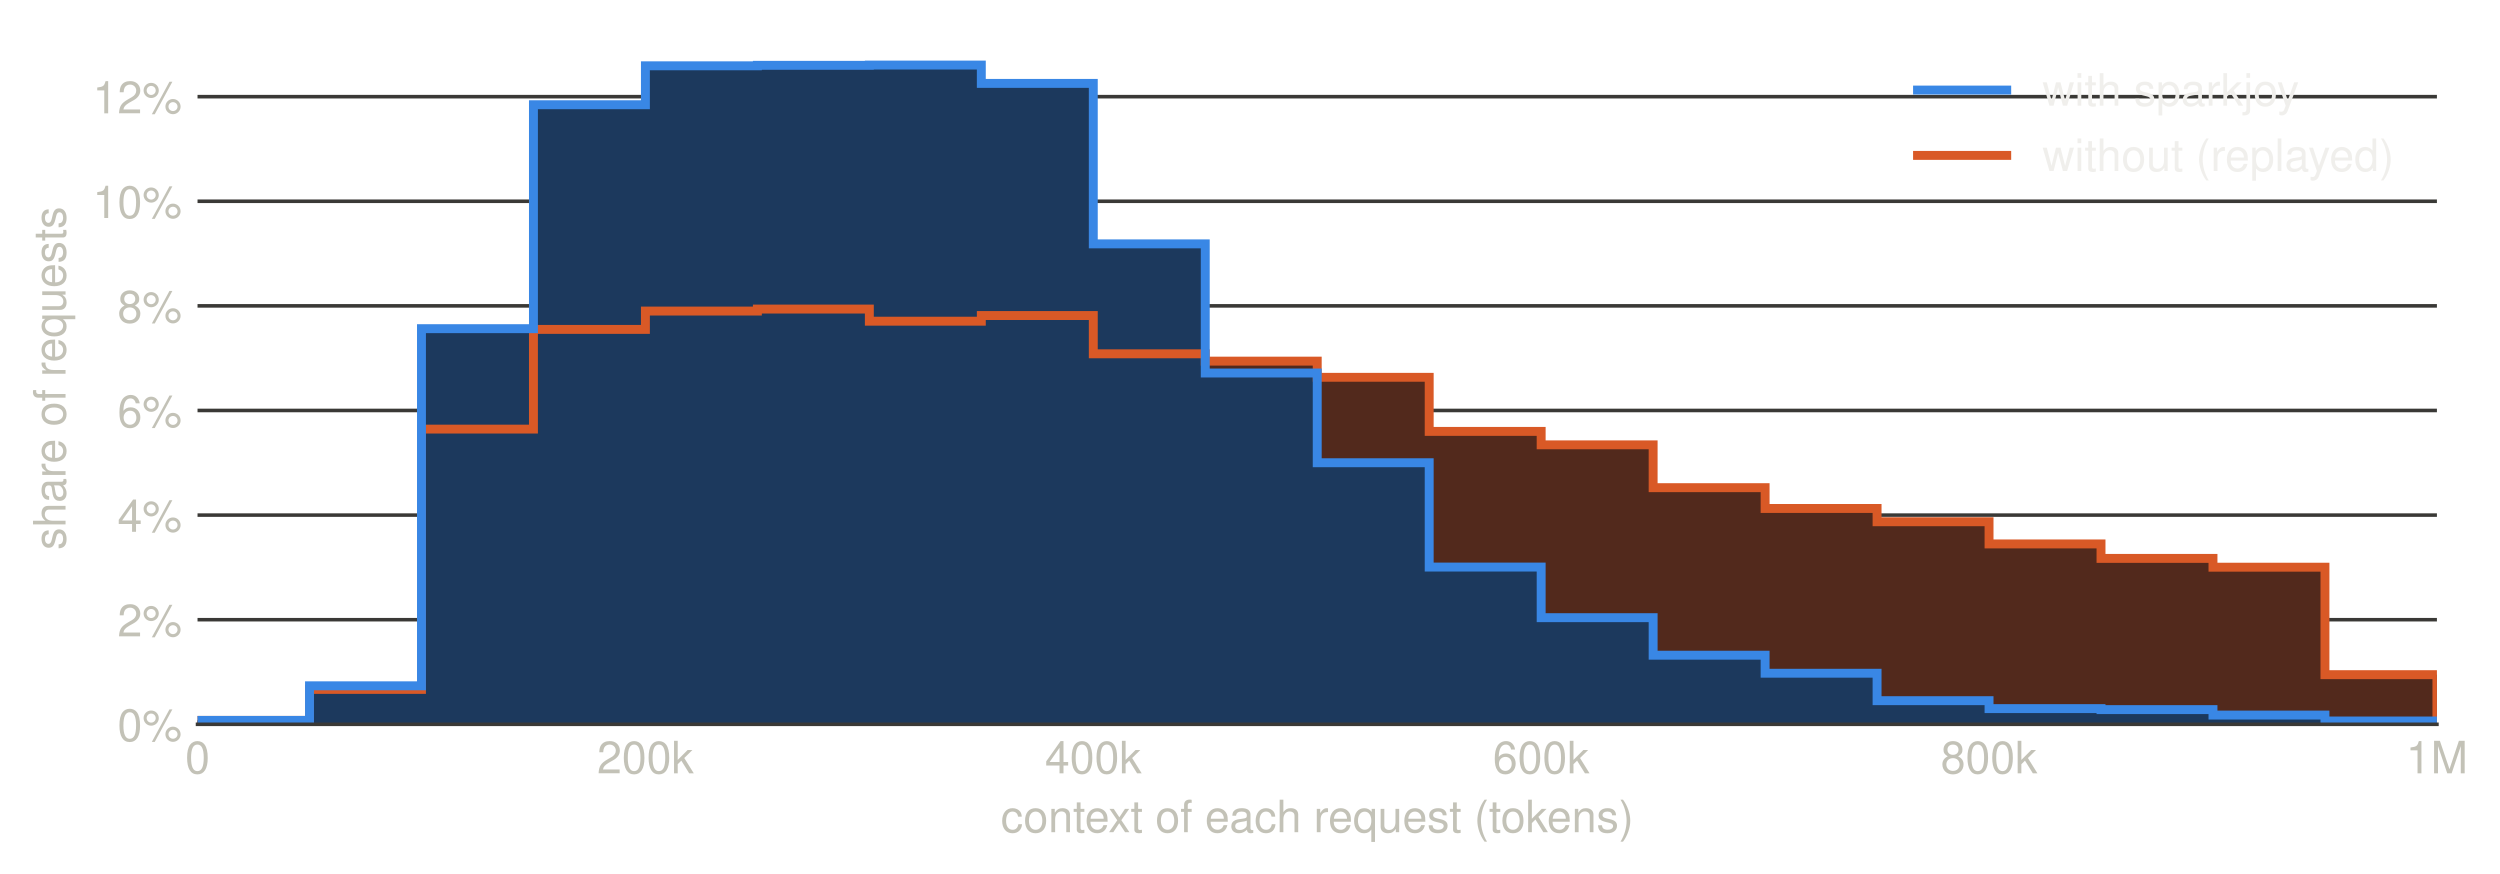
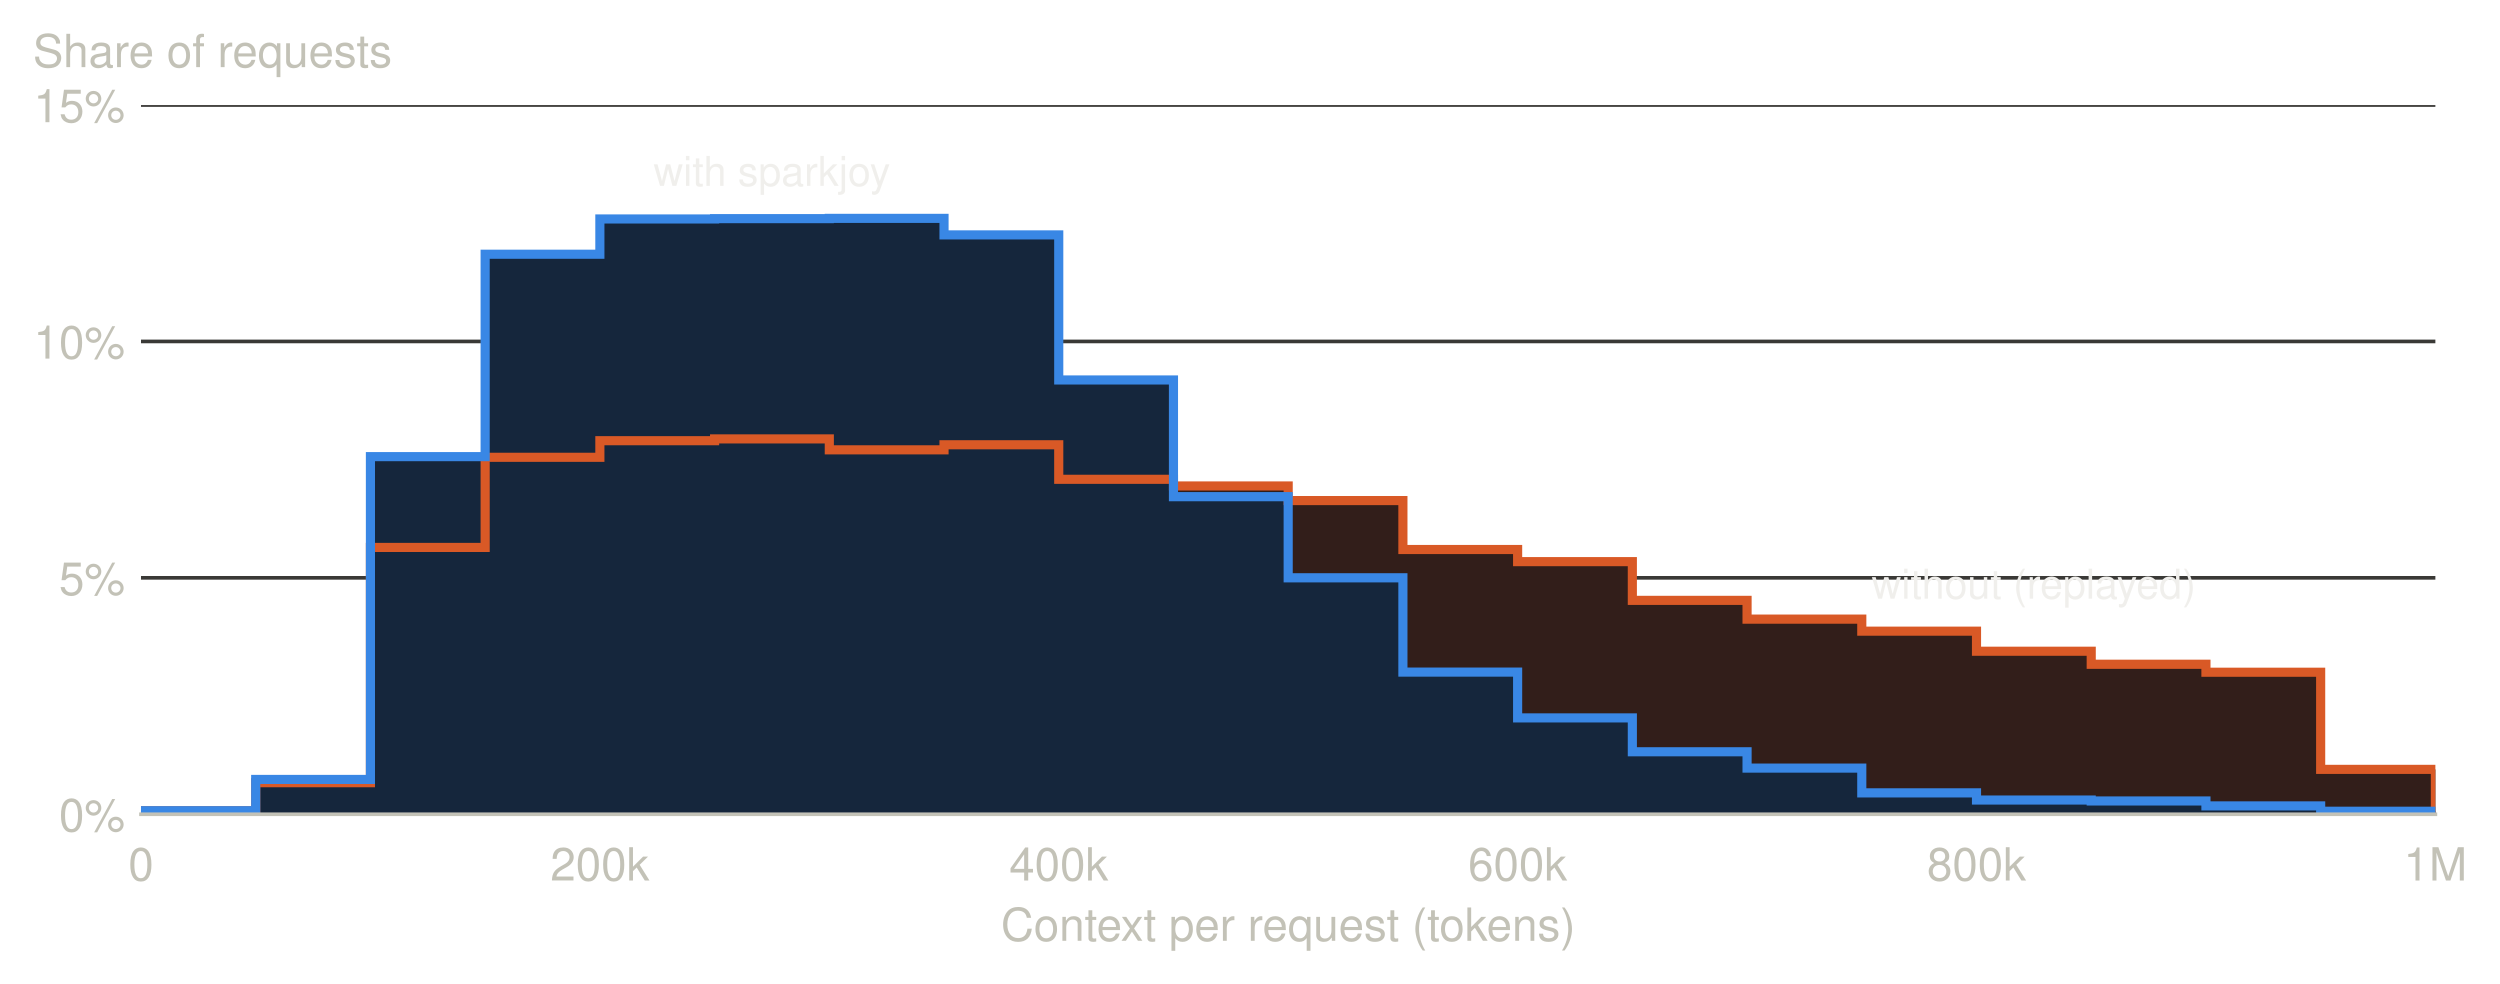
- <svg xmlns="http://www.w3.org/2000/svg" width="560.644pt" height="195.916pt" viewBox="0 0 560.644 195.916" version="1.1">
+ <svg xmlns="http://www.w3.org/2000/svg" width="547.205pt" height="215.209pt" viewBox="0 0 547.205 215.209" version="1.1">
  <defs>
    <style type="text/css">*{stroke-linejoin: round; stroke-linecap: butt}</style>
  </defs>
  <g id="figure_1">
    <g id="patch_1">
-       <path d="M 0 195.916  L 560.644 195.916  L 560.644 0  L 0 0  L 0 195.916  z " style="fill: none" />
+       <path d="M 0 215.209  L 547.205 215.209  L 547.205 -0  L 0 -0  L 0 215.209  z " style="fill: none" />
    </g>
    <g id="axes_1">
      <g id="patch_2">
-         <path d="M 44.298 162.432  L 546.498 162.432  L 546.498 7.2  L 44.298 7.2  L 44.298 162.432  z " style="fill: none" />
+         <path d="M 30.86 178.226  L 533.06 178.226  L 533.06 22.994  L 30.86 22.994  L 30.86 178.226  z " style="fill: none" />
      </g>
      <g id="matplotlib.axis_1">
        <g id="xtick_1">
          <g id="line2d_1" />
          <g id="text_1">
-             <text style="font-size: 10px; font-family: 'Helvetica', 'Arial', 'DejaVu Sans'; text-anchor: middle; fill: #c3c2b7" x="44.298" y="173.432" transform="rotate(-0 44.29844 173.432)">0</text>
+             <text style="font-size: 10px; font-family: 'Helvetica', 'Arial', 'DejaVu Sans'; text-anchor: middle; fill: #c3c2b7" x="30.86" y="192.726" transform="rotate(-0 30.86 192.7257)">0</text>
          </g>
        </g>
        <g id="xtick_2">
          <g id="line2d_2" />
          <g id="text_2">
-             <text style="font-size: 10px; font-family: 'Helvetica', 'Arial', 'DejaVu Sans'; text-anchor: middle; fill: #c3c2b7" x="144.738" y="173.432" transform="rotate(-0 144.7384 173.432)">200k</text>
+             <text style="font-size: 10px; font-family: 'Helvetica', 'Arial', 'DejaVu Sans'; text-anchor: middle; fill: #c3c2b7" x="131.3" y="192.726" transform="rotate(-0 131.3 192.7257)">200k</text>
          </g>
        </g>
        <g id="xtick_3">
          <g id="line2d_3" />
          <g id="text_3">
-             <text style="font-size: 10px; font-family: 'Helvetica', 'Arial', 'DejaVu Sans'; text-anchor: middle; fill: #c3c2b7" x="245.178" y="173.432" transform="rotate(-0 245.1784 173.432)">400k</text>
+             <text style="font-size: 10px; font-family: 'Helvetica', 'Arial', 'DejaVu Sans'; text-anchor: middle; fill: #c3c2b7" x="231.74" y="192.726" transform="rotate(-0 231.74 192.7257)">400k</text>
          </g>
        </g>
        <g id="xtick_4">
          <g id="line2d_4" />
          <g id="text_4">
-             <text style="font-size: 10px; font-family: 'Helvetica', 'Arial', 'DejaVu Sans'; text-anchor: middle; fill: #c3c2b7" x="345.618" y="173.432" transform="rotate(-0 345.6184 173.432)">600k</text>
+             <text style="font-size: 10px; font-family: 'Helvetica', 'Arial', 'DejaVu Sans'; text-anchor: middle; fill: #c3c2b7" x="332.18" y="192.726" transform="rotate(-0 332.18 192.7257)">600k</text>
          </g>
        </g>
        <g id="xtick_5">
          <g id="line2d_5" />
          <g id="text_5">
-             <text style="font-size: 10px; font-family: 'Helvetica', 'Arial', 'DejaVu Sans'; text-anchor: middle; fill: #c3c2b7" x="446.058" y="173.432" transform="rotate(-0 446.0584 173.432)">800k</text>
+             <text style="font-size: 10px; font-family: 'Helvetica', 'Arial', 'DejaVu Sans'; text-anchor: middle; fill: #c3c2b7" x="432.62" y="192.726" transform="rotate(-0 432.62 192.7257)">800k</text>
          </g>
        </g>
        <g id="xtick_6">
          <g id="line2d_6" />
          <g id="text_6">
-             <text style="font-size: 10px; font-family: 'Helvetica', 'Arial', 'DejaVu Sans'; text-anchor: middle; fill: #c3c2b7" x="546.498" y="173.432" transform="rotate(-0 546.4984 173.432)">1M</text>
+             <text style="font-size: 10px; font-family: 'Helvetica', 'Arial', 'DejaVu Sans'; text-anchor: middle; fill: #c3c2b7" x="533.06" y="192.726" transform="rotate(-0 533.06 192.7257)">1M</text>
          </g>
        </g>
        <g id="text_7">
-           <text style="font-size: 10px; font-family: 'Helvetica', 'Arial', 'DejaVu Sans'; text-anchor: middle; fill: #c3c2b7" x="295.398" y="186.631" transform="rotate(-0 295.3984 186.6312)">context of each request (tokens)</text>
+           <text style="font-size: 10px; font-family: 'Helvetica', 'Arial', 'DejaVu Sans'; text-anchor: middle; fill: #c3c2b7" x="281.96" y="205.925" transform="rotate(-0 281.96 205.9249)">Context per request (tokens)</text>
        </g>
      </g>
      <g id="matplotlib.axis_2">
        <g id="ytick_1">
          <g id="line2d_7">
-             <path d="M 44.298 162.432  L 546.498 162.432  " clip-path="url(#pc753b08827)" style="fill: none; stroke: #3a3936; stroke-width: 0.8; stroke-linecap: square" />
+             <path d="M 30.86 178.226  L 533.06 178.226  " clip-path="url(#pbccde25f28)" style="fill: none; stroke: #3a3936; stroke-width: 0.8; stroke-linecap: square" />
          </g>
          <g id="line2d_8" />
          <g id="text_8">
-             <text style="font-size: 10px; font-family: 'Helvetica', 'Arial', 'DejaVu Sans'; text-anchor: end; fill: #c3c2b7" x="40.798" y="166.182" transform="rotate(-0 40.79844 166.182)">0%</text>
+             <text style="font-size: 10px; font-family: 'Helvetica', 'Arial', 'DejaVu Sans'; text-anchor: end; fill: #c3c2b7" x="27.36" y="181.976" transform="rotate(-0 27.36 181.9757)">0%</text>
          </g>
        </g>
        <g id="ytick_2">
          <g id="line2d_9">
-             <path d="M 44.298 138.972  L 546.498 138.972  " clip-path="url(#pc753b08827)" style="fill: none; stroke: #3a3936; stroke-width: 0.8; stroke-linecap: square" />
+             <path d="M 30.86 126.482  L 533.06 126.482  " clip-path="url(#pbccde25f28)" style="fill: none; stroke: #3a3936; stroke-width: 0.8; stroke-linecap: square" />
          </g>
          <g id="line2d_10" />
          <g id="text_9">
-             <text style="font-size: 10px; font-family: 'Helvetica', 'Arial', 'DejaVu Sans'; text-anchor: end; fill: #c3c2b7" x="40.798" y="142.722" transform="rotate(-0 40.79844 142.7224)">2%</text>
+             <text style="font-size: 10px; font-family: 'Helvetica', 'Arial', 'DejaVu Sans'; text-anchor: end; fill: #c3c2b7" x="27.36" y="130.232" transform="rotate(-0 27.36 130.2317)">5%</text>
          </g>
        </g>
        <g id="ytick_3">
          <g id="line2d_11">
-             <path d="M 44.298 115.513  L 546.498 115.513  " clip-path="url(#pc753b08827)" style="fill: none; stroke: #3a3936; stroke-width: 0.8; stroke-linecap: square" />
+             <path d="M 30.86 74.738  L 533.06 74.738  " clip-path="url(#pbccde25f28)" style="fill: none; stroke: #3a3936; stroke-width: 0.8; stroke-linecap: square" />
          </g>
          <g id="line2d_12" />
          <g id="text_10">
-             <text style="font-size: 10px; font-family: 'Helvetica', 'Arial', 'DejaVu Sans'; text-anchor: end; fill: #c3c2b7" x="40.798" y="119.263" transform="rotate(-0 40.79844 119.2628)">4%</text>
+             <text style="font-size: 10px; font-family: 'Helvetica', 'Arial', 'DejaVu Sans'; text-anchor: end; fill: #c3c2b7" x="27.36" y="78.488" transform="rotate(-0 27.36 78.48766)">10%</text>
          </g>
        </g>
        <g id="ytick_4">
          <g id="line2d_13">
-             <path d="M 44.298 92.053  L 546.498 92.053  " clip-path="url(#pc753b08827)" style="fill: none; stroke: #3a3936; stroke-width: 0.8; stroke-linecap: square" />
+             <path d="M 30.86 22.994  L 533.06 22.994  " clip-path="url(#pbccde25f28)" style="fill: none; stroke: #3a3936; stroke-width: 0.8; stroke-linecap: square" />
          </g>
          <g id="line2d_14" />
          <g id="text_11">
-             <text style="font-size: 10px; font-family: 'Helvetica', 'Arial', 'DejaVu Sans'; text-anchor: end; fill: #c3c2b7" x="40.798" y="95.803" transform="rotate(-0 40.79844 95.80317)">6%</text>
+             <text style="font-size: 10px; font-family: 'Helvetica', 'Arial', 'DejaVu Sans'; text-anchor: end; fill: #c3c2b7" x="27.36" y="26.744" transform="rotate(-0 27.36 26.74366)">15%</text>
          </g>
        </g>
-         <g id="ytick_5">
-           <g id="line2d_15">
-             <path d="M 44.298 68.594  L 546.498 68.594  " clip-path="url(#pc753b08827)" style="fill: none; stroke: #3a3936; stroke-width: 0.8; stroke-linecap: square" />
-           </g>
-           <g id="line2d_16" />
-           <g id="text_12">
-             <text style="font-size: 10px; font-family: 'Helvetica', 'Arial', 'DejaVu Sans'; text-anchor: end; fill: #c3c2b7" x="40.798" y="72.344" transform="rotate(-0 40.79844 72.34356)">8%</text>
-           </g>
-         </g>
-         <g id="ytick_6">
-           <g id="line2d_17">
-             <path d="M 44.298 45.134  L 546.498 45.134  " clip-path="url(#pc753b08827)" style="fill: none; stroke: #3a3936; stroke-width: 0.8; stroke-linecap: square" />
-           </g>
-           <g id="line2d_18" />
-           <g id="text_13">
-             <text style="font-size: 10px; font-family: 'Helvetica', 'Arial', 'DejaVu Sans'; text-anchor: end; fill: #c3c2b7" x="40.798" y="48.884" transform="rotate(-0 40.79844 48.88395)">10%</text>
-           </g>
-         </g>
-         <g id="ytick_7">
-           <g id="line2d_19">
-             <path d="M 44.298 21.674  L 546.498 21.674  " clip-path="url(#pc753b08827)" style="fill: none; stroke: #3a3936; stroke-width: 0.8; stroke-linecap: square" />
-           </g>
-           <g id="line2d_20" />
-           <g id="text_14">
-             <text style="font-size: 10px; font-family: 'Helvetica', 'Arial', 'DejaVu Sans'; text-anchor: end; fill: #c3c2b7" x="40.798" y="25.424" transform="rotate(-0 40.79844 25.42434)">12%</text>
-           </g>
-         </g>
-         <g id="text_15">
-           <text style="font-size: 10px; font-family: 'Helvetica', 'Arial', 'DejaVu Sans'; text-anchor: middle; fill: #c3c2b7" x="14.7" y="84.816" transform="rotate(-90 14.7 84.816)">share of requests</text>
+         <g id="text_12">
+           <text style="font-size: 10px; font-family: 'Helvetica', 'Arial', 'DejaVu Sans'; text-anchor: start; fill: #c3c2b7" x="7.2" y="14.7" transform="rotate(-0 7.2 14.7)">Share of requests</text>
        </g>
      </g>
      <g id="patch_3">
-         <path d="M 44.298 162.432  L 44.298 161.558  L 69.408 161.558  L 69.408 154.602  L 94.518 154.602  L 94.518 96.229  L 119.628 96.229  L 119.628 73.87  L 144.738 73.87  L 144.738 69.761  L 169.848 69.761  L 169.848 69.308  L 194.958 69.308  L 194.958 72.026  L 220.068 72.026  L 220.068 70.764  L 245.178 70.764  L 245.178 79.339  L 270.288 79.339  L 270.288 80.989  L 295.398 80.989  L 295.398 84.613  L 320.508 84.613  L 320.508 96.747  L 345.618 96.747  L 345.618 99.756  L 370.728 99.756  L 370.728 109.366  L 395.838 109.366  L 395.838 114.026  L 420.948 114.026  L 420.948 117.003  L 446.058 117.003  L 446.058 121.986  L 471.168 121.986  L 471.168 125.221  L 496.278 125.221  L 496.278 127.195  L 521.388 127.195  L 521.388 151.301  L 546.498 151.301  L 546.498 162.432  L 521.388 162.432  L 521.388 162.432  L 496.278 162.432  L 496.278 162.432  L 471.168 162.432  L 471.168 162.432  L 446.058 162.432  L 446.058 162.432  L 420.948 162.432  L 420.948 162.432  L 395.838 162.432  L 395.838 162.432  L 370.728 162.432  L 370.728 162.432  L 345.618 162.432  L 345.618 162.432  L 320.508 162.432  L 320.508 162.432  L 295.398 162.432  L 295.398 162.432  L 270.288 162.432  L 270.288 162.432  L 245.178 162.432  L 245.178 162.432  L 220.068 162.432  L 220.068 162.432  L 194.958 162.432  L 194.958 162.432  L 169.848 162.432  L 169.848 162.432  L 144.738 162.432  L 144.738 162.432  L 119.628 162.432  L 119.628 162.432  L 94.518 162.432  L 94.518 162.432  L 69.408 162.432  L 69.408 162.432  z " clip-path="url(#pc753b08827)" style="fill: #52291c" />
+         <path d="M 30.86 178.226  L 30.86 177.455  L 55.97 177.455  L 55.97 171.317  L 81.08 171.317  L 81.08 119.817  L 106.19 119.817  L 106.19 100.091  L 131.3 100.091  L 131.3 96.465  L 156.41 96.465  L 156.41 96.066  L 181.52 96.066  L 181.52 98.464  L 206.63 98.464  L 206.63 97.35  L 231.74 97.35  L 231.74 104.915  L 256.85 104.915  L 256.85 106.371  L 281.96 106.371  L 281.96 109.569  L 307.07 109.569  L 307.07 120.274  L 332.18 120.274  L 332.18 122.929  L 357.29 122.929  L 357.29 131.408  L 382.4 131.408  L 382.4 135.518  L 407.51 135.518  L 407.51 138.145  L 432.62 138.145  L 432.62 142.541  L 457.73 142.541  L 457.73 145.396  L 482.84 145.396  L 482.84 147.137  L 507.95 147.137  L 507.95 168.405  L 533.06 168.405  L 533.06 178.226  L 507.95 178.226  L 507.95 178.226  L 482.84 178.226  L 482.84 178.226  L 457.73 178.226  L 457.73 178.226  L 432.62 178.226  L 432.62 178.226  L 407.51 178.226  L 407.51 178.226  L 382.4 178.226  L 382.4 178.226  L 357.29 178.226  L 357.29 178.226  L 332.18 178.226  L 332.18 178.226  L 307.07 178.226  L 307.07 178.226  L 281.96 178.226  L 281.96 178.226  L 256.85 178.226  L 256.85 178.226  L 231.74 178.226  L 231.74 178.226  L 206.63 178.226  L 206.63 178.226  L 181.52 178.226  L 181.52 178.226  L 156.41 178.226  L 156.41 178.226  L 131.3 178.226  L 131.3 178.226  L 106.19 178.226  L 106.19 178.226  L 81.08 178.226  L 81.08 178.226  L 55.97 178.226  L 55.97 178.226  z " clip-path="url(#pbccde25f28)" style="fill: #321e1a" />
      </g>
      <g id="patch_4">
-         <path d="M 44.298 162.432  L 44.298 161.558  L 69.408 161.558  L 69.408 153.793  L 94.518 153.793  L 94.518 73.709  L 119.628 73.709  L 119.628 23.49  L 144.738 23.49  L 144.738 14.754  L 169.848 14.754  L 169.848 14.657  L 194.958 14.657  L 194.958 14.592  L 220.068 14.592  L 220.068 18.701  L 245.178 18.701  L 245.178 54.683  L 270.288 54.683  L 270.288 83.642  L 295.398 83.642  L 295.398 103.768  L 320.508 103.768  L 320.508 127.163  L 345.618 127.163  L 345.618 138.52  L 370.728 138.52  L 370.728 146.933  L 395.838 146.933  L 395.838 150.978  L 420.948 150.978  L 420.948 157.125  L 446.058 157.125  L 446.058 158.905  L 471.168 158.905  L 471.168 159.132  L 496.278 159.132  L 496.278 160.361  L 521.388 160.361  L 521.388 161.688  L 546.498 161.688  L 546.498 162.432  L 521.388 162.432  L 521.388 162.432  L 496.278 162.432  L 496.278 162.432  L 471.168 162.432  L 471.168 162.432  L 446.058 162.432  L 446.058 162.432  L 420.948 162.432  L 420.948 162.432  L 395.838 162.432  L 395.838 162.432  L 370.728 162.432  L 370.728 162.432  L 345.618 162.432  L 345.618 162.432  L 320.508 162.432  L 320.508 162.432  L 295.398 162.432  L 295.398 162.432  L 270.288 162.432  L 270.288 162.432  L 245.178 162.432  L 245.178 162.432  L 220.068 162.432  L 220.068 162.432  L 194.958 162.432  L 194.958 162.432  L 169.848 162.432  L 169.848 162.432  L 144.738 162.432  L 144.738 162.432  L 119.628 162.432  L 119.628 162.432  L 94.518 162.432  L 94.518 162.432  L 69.408 162.432  L 69.408 162.432  z " clip-path="url(#pc753b08827)" style="fill: #1c395d" />
+         <path d="M 30.86 178.226  L 30.86 177.455  L 55.97 177.455  L 55.97 170.603  L 81.08 170.603  L 81.08 99.948  L 106.19 99.948  L 106.19 55.642  L 131.3 55.642  L 131.3 47.934  L 156.41 47.934  L 156.41 47.849  L 181.52 47.849  L 181.52 47.792  L 206.63 47.792  L 206.63 51.417  L 231.74 51.417  L 231.74 83.162  L 256.85 83.162  L 256.85 108.712  L 281.96 108.712  L 281.96 126.469  L 307.07 126.469  L 307.07 147.109  L 332.18 147.109  L 332.18 157.129  L 357.29 157.129  L 357.29 164.551  L 382.4 164.551  L 382.4 168.12  L 407.51 168.12  L 407.51 173.544  L 432.62 173.544  L 432.62 175.114  L 457.73 175.114  L 457.73 175.314  L 482.84 175.314  L 482.84 176.399  L 507.95 176.399  L 507.95 177.569  L 533.06 177.569  L 533.06 178.226  L 507.95 178.226  L 507.95 178.226  L 482.84 178.226  L 482.84 178.226  L 457.73 178.226  L 457.73 178.226  L 432.62 178.226  L 432.62 178.226  L 407.51 178.226  L 407.51 178.226  L 382.4 178.226  L 382.4 178.226  L 357.29 178.226  L 357.29 178.226  L 332.18 178.226  L 332.18 178.226  L 307.07 178.226  L 307.07 178.226  L 281.96 178.226  L 281.96 178.226  L 256.85 178.226  L 256.85 178.226  L 231.74 178.226  L 231.74 178.226  L 206.63 178.226  L 206.63 178.226  L 181.52 178.226  L 181.52 178.226  L 156.41 178.226  L 156.41 178.226  L 131.3 178.226  L 131.3 178.226  L 106.19 178.226  L 106.19 178.226  L 81.08 178.226  L 81.08 178.226  L 55.97 178.226  L 55.97 178.226  z " clip-path="url(#pbccde25f28)" style="fill: #15263c" />
      </g>
      <g id="patch_5">
-         <path d="M 44.298 162.432  L 44.298 161.558  L 69.408 161.558  L 69.408 154.602  L 94.518 154.602  L 94.518 96.229  L 119.628 96.229  L 119.628 73.87  L 144.738 73.87  L 144.738 69.761  L 169.848 69.761  L 169.848 69.308  L 194.958 69.308  L 194.958 72.026  L 220.068 72.026  L 220.068 70.764  L 245.178 70.764  L 245.178 79.339  L 270.288 79.339  L 270.288 80.989  L 295.398 80.989  L 295.398 84.613  L 320.508 84.613  L 320.508 96.747  L 345.618 96.747  L 345.618 99.756  L 370.728 99.756  L 370.728 109.366  L 395.838 109.366  L 395.838 114.026  L 420.948 114.026  L 420.948 117.003  L 446.058 117.003  L 446.058 121.986  L 471.168 121.986  L 471.168 125.221  L 496.278 125.221  L 496.278 127.195  L 521.388 127.195  L 521.388 151.301  L 546.498 151.301  L 546.498 162.432  " clip-path="url(#pc753b08827)" style="fill: none; stroke: #d95926; stroke-width: 2; stroke-linejoin: miter" />
+         <path d="M 30.86 178.226  L 30.86 177.455  L 55.97 177.455  L 55.97 171.317  L 81.08 171.317  L 81.08 119.817  L 106.19 119.817  L 106.19 100.091  L 131.3 100.091  L 131.3 96.465  L 156.41 96.465  L 156.41 96.066  L 181.52 96.066  L 181.52 98.464  L 206.63 98.464  L 206.63 97.35  L 231.74 97.35  L 231.74 104.915  L 256.85 104.915  L 256.85 106.371  L 281.96 106.371  L 281.96 109.569  L 307.07 109.569  L 307.07 120.274  L 332.18 120.274  L 332.18 122.929  L 357.29 122.929  L 357.29 131.408  L 382.4 131.408  L 382.4 135.518  L 407.51 135.518  L 407.51 138.145  L 432.62 138.145  L 432.62 142.541  L 457.73 142.541  L 457.73 145.396  L 482.84 145.396  L 482.84 147.137  L 507.95 147.137  L 507.95 168.405  L 533.06 168.405  L 533.06 178.226  " clip-path="url(#pbccde25f28)" style="fill: none; stroke: #d95926; stroke-width: 2; stroke-linejoin: miter" />
      </g>
      <g id="patch_6">
-         <path d="M 44.298 162.432  L 44.298 161.558  L 69.408 161.558  L 69.408 153.793  L 94.518 153.793  L 94.518 73.709  L 119.628 73.709  L 119.628 23.49  L 144.738 23.49  L 144.738 14.754  L 169.848 14.754  L 169.848 14.657  L 194.958 14.657  L 194.958 14.592  L 220.068 14.592  L 220.068 18.701  L 245.178 18.701  L 245.178 54.683  L 270.288 54.683  L 270.288 83.642  L 295.398 83.642  L 295.398 103.768  L 320.508 103.768  L 320.508 127.163  L 345.618 127.163  L 345.618 138.52  L 370.728 138.52  L 370.728 146.933  L 395.838 146.933  L 395.838 150.978  L 420.948 150.978  L 420.948 157.125  L 446.058 157.125  L 446.058 158.905  L 471.168 158.905  L 471.168 159.132  L 496.278 159.132  L 496.278 160.361  L 521.388 160.361  L 521.388 161.688  L 546.498 161.688  L 546.498 162.432  " clip-path="url(#pc753b08827)" style="fill: none; stroke: #3987e5; stroke-width: 2; stroke-linejoin: miter" />
+         <path d="M 30.86 178.226  L 30.86 177.455  L 55.97 177.455  L 55.97 170.603  L 81.08 170.603  L 81.08 99.948  L 106.19 99.948  L 106.19 55.642  L 131.3 55.642  L 131.3 47.934  L 156.41 47.934  L 156.41 47.849  L 181.52 47.849  L 181.52 47.792  L 206.63 47.792  L 206.63 51.417  L 231.74 51.417  L 231.74 83.162  L 256.85 83.162  L 256.85 108.712  L 281.96 108.712  L 281.96 126.469  L 307.07 126.469  L 307.07 147.109  L 332.18 147.109  L 332.18 157.129  L 357.29 157.129  L 357.29 164.551  L 382.4 164.551  L 382.4 168.12  L 407.51 168.12  L 407.51 173.544  L 432.62 173.544  L 432.62 175.114  L 457.73 175.114  L 457.73 175.314  L 482.84 175.314  L 482.84 176.399  L 507.95 176.399  L 507.95 177.569  L 533.06 177.569  L 533.06 178.226  " clip-path="url(#pbccde25f28)" style="fill: none; stroke: #3987e5; stroke-width: 2; stroke-linejoin: miter" />
      </g>
      <g id="patch_7">
-         <path d="M 44.298 162.432  L 546.498 162.432  " style="fill: none; stroke: #3a3936; stroke-width: 0.8; stroke-linejoin: miter; stroke-linecap: square" />
+         <path d="M 30.86 178.226  L 533.06 178.226  " style="fill: none; stroke: #c3c2b7; stroke-width: 0.8; stroke-linejoin: miter; stroke-linecap: square" />
      </g>
-       <g id="legend_1">
-         <g id="line2d_21">
-           <path d="M 430.022 20.2  L 440.022 20.2  L 450.022 20.2  " style="fill: none; stroke: #3987e5; stroke-width: 2; stroke-linecap: square" />
-         </g>
-         <g id="text_16">
-           <text style="font-size: 10px; font-family: 'Helvetica', 'Arial', 'DejaVu Sans'; text-anchor: start; fill: #f0efec" x="458.022" y="23.7" transform="rotate(-0 458.0219 23.7)">with sparkjoy</text>
-         </g>
-         <g id="line2d_22">
-           <path d="M 430.022 34.844  L 440.022 34.844  L 450.022 34.844  " style="fill: none; stroke: #d95926; stroke-width: 2; stroke-linecap: square" />
-         </g>
-         <g id="text_17">
-           <text style="font-size: 10px; font-family: 'Helvetica', 'Arial', 'DejaVu Sans'; text-anchor: start; fill: #f0efec" x="458.022" y="38.344" transform="rotate(-0 458.0219 38.34375)">without (replayed)</text>
-         </g>
+       <g id="text_13">
+         <text style="font-size: 9px; font-family: 'Helvetica', 'Arial', 'DejaVu Sans'; text-anchor: middle; fill: #f0efec" x="168.965" y="40.688" transform="rotate(-0 168.965 40.68778)">with sparkjoy</text>
+       </g>
+       <g id="text_14">
+         <text style="font-size: 9px; font-family: 'Helvetica', 'Arial', 'DejaVu Sans'; text-anchor: middle; fill: #f0efec" x="445.175" y="131.041" transform="rotate(-0 445.175 131.041)">without (replayed)</text>
      </g>
    </g>
  </g>
  <defs>
-     <clipPath id="pc753b08827">
-       <rect x="44.298" y="7.2" width="502.2" height="155.232" />
+     <clipPath id="pbccde25f28">
+       <rect x="30.86" y="22.994" width="502.2" height="155.232" />
    </clipPath>
  </defs>
</svg>
